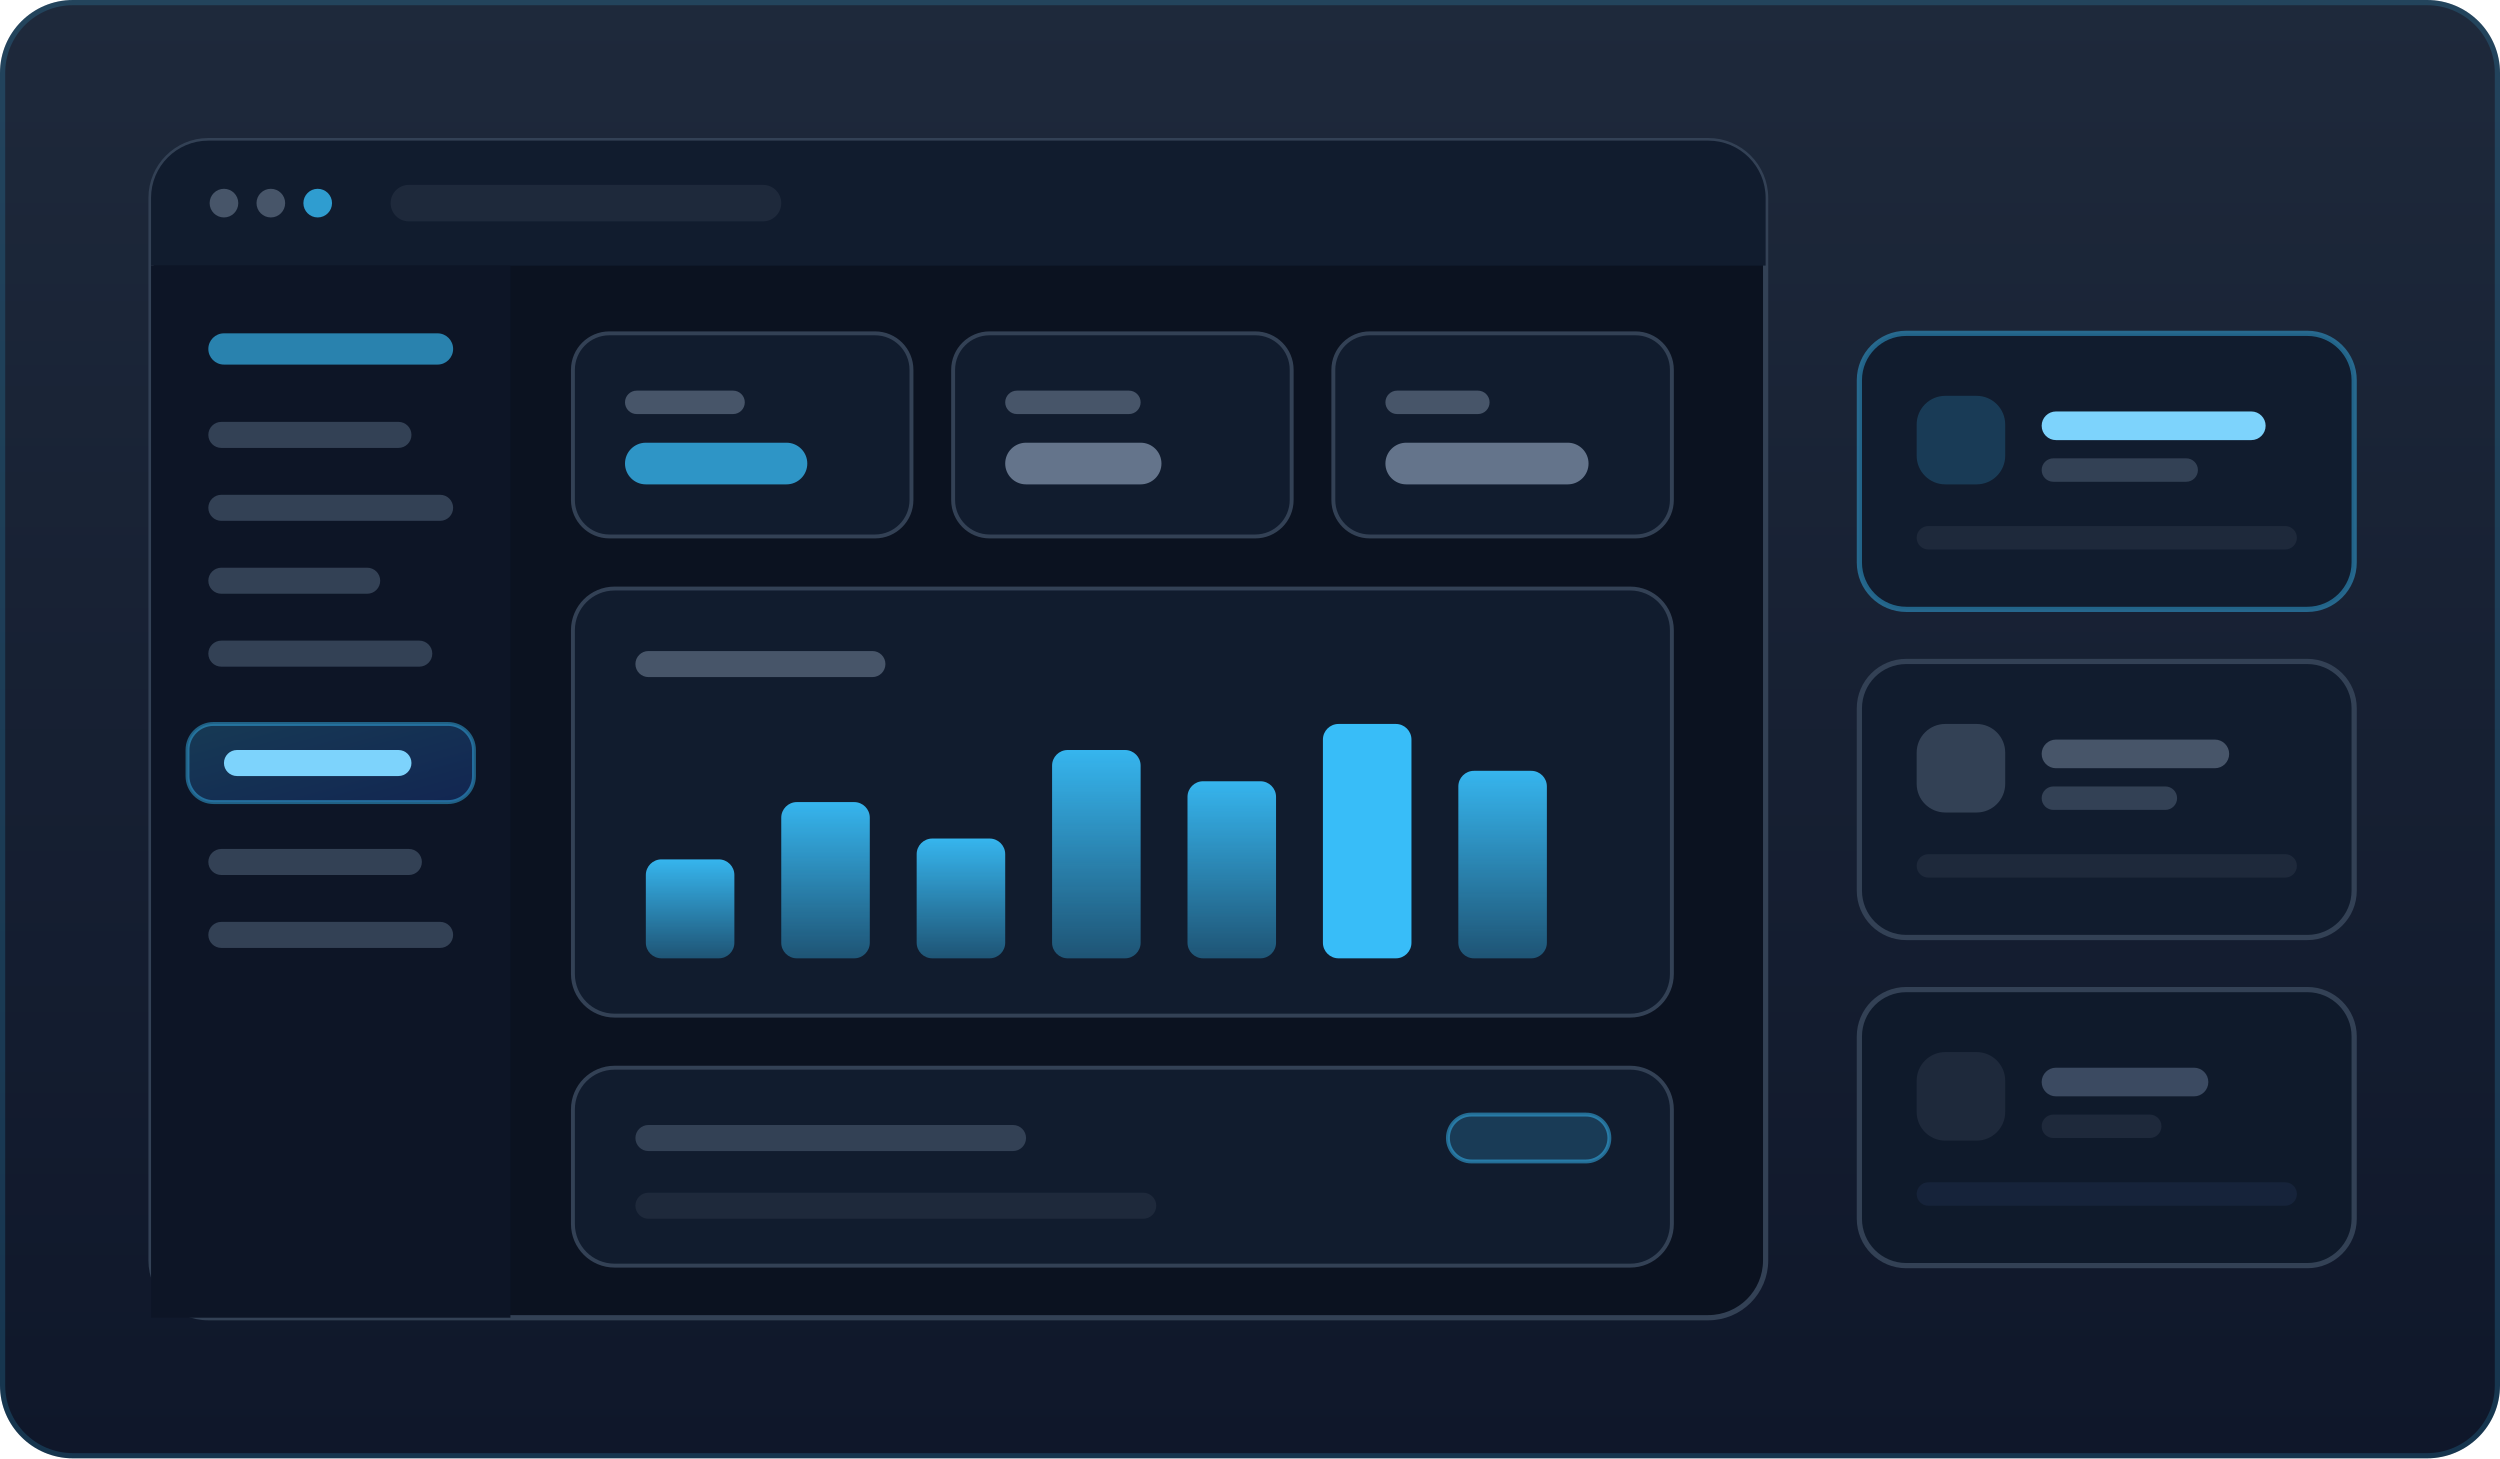
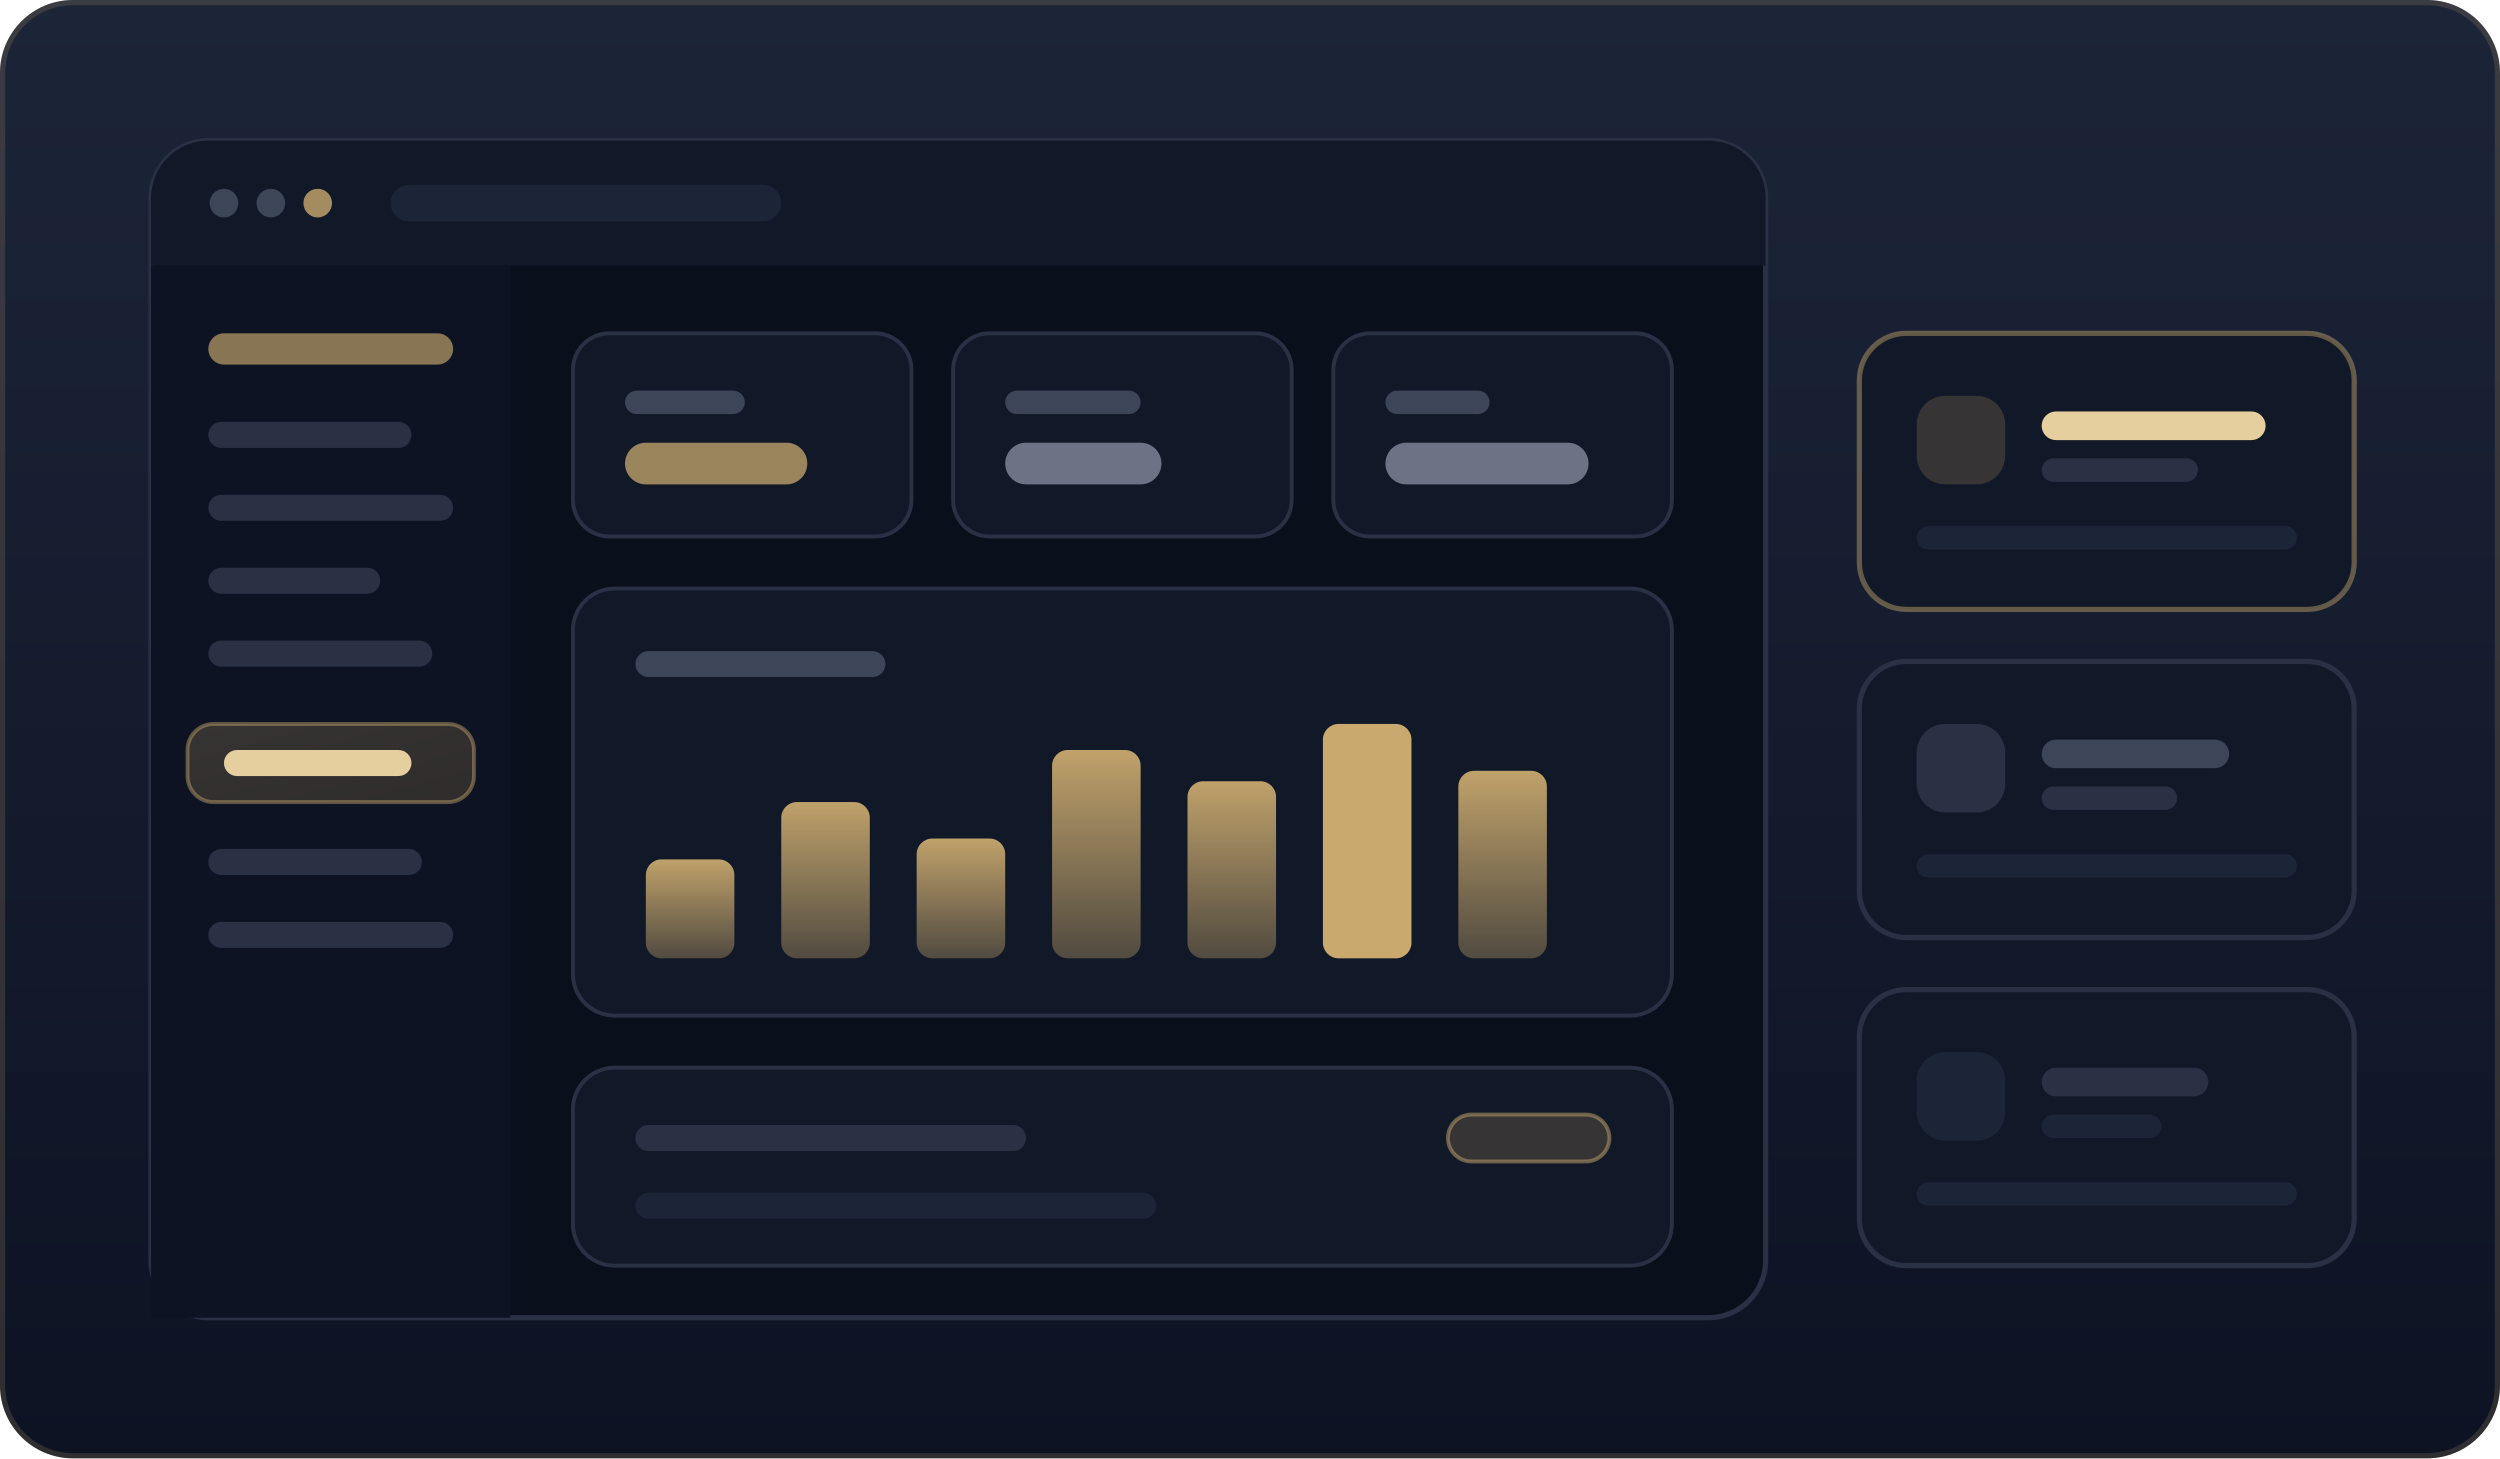
<svg xmlns="http://www.w3.org/2000/svg" viewBox="0 0 960 560" role="img" aria-label="Business management applications">
  <defs>
    <linearGradient id="ap-bg" x1="0" y1="0" x2="0" y2="1">
-       <stop offset="0%" stop-color="#1E293B" />
-       <stop offset="100%" stop-color="#0F172A" />
+       <stop offset="0%" stop-color="#1C2438" />
+       <stop offset="100%" stop-color="#0D1323" />
    </linearGradient>
    <linearGradient id="ap-hi" x1="0" y1="0" x2="1" y2="1">
-       <stop offset="0%" stop-color="#38BDF8" />
-       <stop offset="100%" stop-color="#2563EB" />
+       <stop offset="0%" stop-color="#C9A96E" />
+       <stop offset="100%" stop-color="#A8864A" />
    </linearGradient>
    <linearGradient id="ap-bar" x1="0" y1="1" x2="0" y2="0">
-       <stop offset="0%" stop-color="#38BDF8" stop-opacity=".35" />
-       <stop offset="100%" stop-color="#38BDF8" stop-opacity=".95" />
+       <stop offset="0%" stop-color="#C9A96E" stop-opacity=".35" />
+       <stop offset="100%" stop-color="#C9A96E" stop-opacity=".95" />
    </linearGradient>
  </defs>
  <rect width="960" height="560" rx="28" fill="url(#ap-bg)" />
-   <rect x="1" y="1" width="958" height="558" rx="27" fill="none" stroke="#38BDF8" stroke-opacity=".18" stroke-width="2" />
-   <rect x="58" y="54" width="620" height="452" rx="22" fill="#0B1220" stroke="#334155" stroke-width="2" />
-   <path d="M58 76a22 22 0 0 1 22-22h576a22 22 0 0 1 22 22v26H58z" fill="#111C2E" />
-   <circle cx="86" cy="78" r="5.5" fill="#475569" />
-   <circle cx="104" cy="78" r="5.5" fill="#475569" />
-   <circle cx="122" cy="78" r="5.5" fill="#38BDF8" fill-opacity=".8" />
-   <rect x="150" y="71" width="150" height="14" rx="7" fill="#1E293B" />
-   <rect x="58" y="102" width="138" height="404" fill="#0D1526" />
-   <rect x="80" y="128" width="94" height="12" rx="6" fill="#38BDF8" fill-opacity=".65" />
-   <rect x="80" y="162" width="78" height="10" rx="5" fill="#334155" />
-   <rect x="80" y="190" width="94" height="10" rx="5" fill="#334155" />
-   <rect x="80" y="218" width="66" height="10" rx="5" fill="#334155" />
-   <rect x="80" y="246" width="86" height="10" rx="5" fill="#334155" />
-   <rect x="72" y="278" width="110" height="30" rx="10" fill="url(#ap-hi)" fill-opacity=".22" stroke="#38BDF8" stroke-opacity=".45" stroke-width="1.5" />
-   <rect x="86" y="288" width="72" height="10" rx="5" fill="#7DD3FC" />
-   <rect x="80" y="326" width="82" height="10" rx="5" fill="#334155" />
-   <rect x="80" y="354" width="94" height="10" rx="5" fill="#334155" />
+   <rect x="1" y="1" width="958" height="558" rx="27" fill="none" stroke="#C9A96E" stroke-opacity=".18" stroke-width="2" />
+   <rect x="58" y="54" width="620" height="452" rx="22" fill="#0A0F1C" stroke="#2A3145" stroke-width="2" />
+   <path d="M58 76a22 22 0 0 1 22-22h576a22 22 0 0 1 22 22v26H58z" fill="#111827" />
+   <circle cx="86" cy="78" r="5.5" fill="#3D4559" />
+   <circle cx="104" cy="78" r="5.5" fill="#3D4559" />
+   <circle cx="122" cy="78" r="5.5" fill="#C9A96E" fill-opacity=".8" />
+   <rect x="150" y="71" width="150" height="14" rx="7" fill="#1C2438" />
+   <rect x="58" y="102" width="138" height="404" fill="#0D1323" />
+   <rect x="80" y="128" width="94" height="12" rx="6" fill="#C9A96E" fill-opacity=".65" />
+   <rect x="80" y="162" width="78" height="10" rx="5" fill="#2A3145" />
+   <rect x="80" y="190" width="94" height="10" rx="5" fill="#2A3145" />
+   <rect x="80" y="218" width="66" height="10" rx="5" fill="#2A3145" />
+   <rect x="80" y="246" width="86" height="10" rx="5" fill="#2A3145" />
+   <rect x="72" y="278" width="110" height="30" rx="10" fill="url(#ap-hi)" fill-opacity=".22" stroke="#C9A96E" stroke-opacity=".45" stroke-width="1.5" />
+   <rect x="86" y="288" width="72" height="10" rx="5" fill="#E6CF9F" />
+   <rect x="80" y="326" width="82" height="10" rx="5" fill="#2A3145" />
+   <rect x="80" y="354" width="94" height="10" rx="5" fill="#2A3145" />
  <g>
-     <rect x="220" y="128" width="130" height="78" rx="14" fill="#111C2E" stroke="#334155" stroke-width="1.5" />
-     <rect x="240" y="150" width="46" height="9" rx="4.5" fill="#475569" />
-     <rect x="240" y="170" width="70" height="16" rx="8" fill="#38BDF8" fill-opacity=".75" />
+     <rect x="220" y="128" width="130" height="78" rx="14" fill="#111827" stroke="#2A3145" stroke-width="1.5" />
+     <rect x="240" y="150" width="46" height="9" rx="4.5" fill="#3D4559" />
+     <rect x="240" y="170" width="70" height="16" rx="8" fill="#C9A96E" fill-opacity=".75" />
  </g>
  <g>
-     <rect x="366" y="128" width="130" height="78" rx="14" fill="#111C2E" stroke="#334155" stroke-width="1.5" />
-     <rect x="386" y="150" width="52" height="9" rx="4.5" fill="#475569" />
-     <rect x="386" y="170" width="60" height="16" rx="8" fill="#64748B" />
+     <rect x="366" y="128" width="130" height="78" rx="14" fill="#111827" stroke="#2A3145" stroke-width="1.5" />
+     <rect x="386" y="150" width="52" height="9" rx="4.5" fill="#3D4559" />
+     <rect x="386" y="170" width="60" height="16" rx="8" fill="#6B7385" />
  </g>
  <g>
-     <rect x="512" y="128" width="130" height="78" rx="14" fill="#111C2E" stroke="#334155" stroke-width="1.5" />
-     <rect x="532" y="150" width="40" height="9" rx="4.5" fill="#475569" />
-     <rect x="532" y="170" width="78" height="16" rx="8" fill="#64748B" />
+     <rect x="512" y="128" width="130" height="78" rx="14" fill="#111827" stroke="#2A3145" stroke-width="1.5" />
+     <rect x="532" y="150" width="40" height="9" rx="4.5" fill="#3D4559" />
+     <rect x="532" y="170" width="78" height="16" rx="8" fill="#6B7385" />
  </g>
-   <rect x="220" y="226" width="422" height="164" rx="16" fill="#111C2E" stroke="#334155" stroke-width="1.5" />
-   <rect x="244" y="250" width="96" height="10" rx="5" fill="#475569" />
+   <rect x="220" y="226" width="422" height="164" rx="16" fill="#111827" stroke="#2A3145" stroke-width="1.5" />
+   <rect x="244" y="250" width="96" height="10" rx="5" fill="#3D4559" />
  <g>
    <rect x="248" y="330" width="34" height="38" rx="6" fill="url(#ap-bar)" />
    <rect x="300" y="308" width="34" height="60" rx="6" fill="url(#ap-bar)" />
    <rect x="352" y="322" width="34" height="46" rx="6" fill="url(#ap-bar)" />
    <rect x="404" y="288" width="34" height="80" rx="6" fill="url(#ap-bar)" />
    <rect x="456" y="300" width="34" height="68" rx="6" fill="url(#ap-bar)" />
-     <rect x="508" y="278" width="34" height="90" rx="6" fill="#38BDF8" />
+     <rect x="508" y="278" width="34" height="90" rx="6" fill="#C9A96E" />
    <rect x="560" y="296" width="34" height="72" rx="6" fill="url(#ap-bar)" />
  </g>
-   <rect x="220" y="410" width="422" height="76" rx="16" fill="#111C2E" stroke="#334155" stroke-width="1.5" />
-   <rect x="244" y="432" width="150" height="10" rx="5" fill="#334155" />
-   <rect x="244" y="458" width="200" height="10" rx="5" fill="#1E293B" />
-   <rect x="556" y="428" width="62" height="18" rx="9" fill="#38BDF8" fill-opacity=".2" stroke="#38BDF8" stroke-opacity=".5" stroke-width="1.5" />
+   <rect x="220" y="410" width="422" height="76" rx="16" fill="#111827" stroke="#2A3145" stroke-width="1.5" />
+   <rect x="244" y="432" width="150" height="10" rx="5" fill="#2A3145" />
+   <rect x="244" y="458" width="200" height="10" rx="5" fill="#1C2438" />
+   <rect x="556" y="428" width="62" height="18" rx="9" fill="#C9A96E" fill-opacity=".2" stroke="#C9A96E" stroke-opacity=".5" stroke-width="1.5" />
  <g transform="translate(714 128)">
-     <rect width="190" height="106" rx="18" fill="#111C2E" stroke="#38BDF8" stroke-opacity=".45" stroke-width="2" />
-     <rect x="22" y="24" width="34" height="34" rx="11" fill="#38BDF8" fill-opacity=".2" />
-     <rect x="70" y="30" width="86" height="11" rx="5.5" fill="#7DD3FC" />
-     <rect x="70" y="48" width="60" height="9" rx="4.5" fill="#334155" />
-     <rect x="22" y="74" width="146" height="9" rx="4.5" fill="#1E293B" />
+     <rect width="190" height="106" rx="18" fill="#111827" stroke="#C9A96E" stroke-opacity=".45" stroke-width="2" />
+     <rect x="22" y="24" width="34" height="34" rx="11" fill="#C9A96E" fill-opacity=".2" />
+     <rect x="70" y="30" width="86" height="11" rx="5.5" fill="#E6CF9F" />
+     <rect x="70" y="48" width="60" height="9" rx="4.5" fill="#2A3145" />
+     <rect x="22" y="74" width="146" height="9" rx="4.5" fill="#1C2438" />
  </g>
  <g transform="translate(714 254)">
-     <rect width="190" height="106" rx="18" fill="#111C2E" stroke="#334155" stroke-width="2" />
-     <rect x="22" y="24" width="34" height="34" rx="11" fill="#334155" />
-     <rect x="70" y="30" width="72" height="11" rx="5.5" fill="#475569" />
-     <rect x="70" y="48" width="52" height="9" rx="4.5" fill="#334155" />
-     <rect x="22" y="74" width="146" height="9" rx="4.5" fill="#1E293B" />
+     <rect width="190" height="106" rx="18" fill="#111827" stroke="#2A3145" stroke-width="2" />
+     <rect x="22" y="24" width="34" height="34" rx="11" fill="#2A3145" />
+     <rect x="70" y="30" width="72" height="11" rx="5.5" fill="#3D4559" />
+     <rect x="70" y="48" width="52" height="9" rx="4.5" fill="#2A3145" />
+     <rect x="22" y="74" width="146" height="9" rx="4.5" fill="#1C2438" />
  </g>
  <g transform="translate(714 380)">
-     <rect width="190" height="106" rx="18" fill="#0F1A2B" stroke="#334155" stroke-width="2" />
-     <rect x="22" y="24" width="34" height="34" rx="11" fill="#1E293B" />
-     <rect x="70" y="30" width="64" height="11" rx="5.5" fill="#3B4A61" />
-     <rect x="70" y="48" width="46" height="9" rx="4.5" fill="#1E293B" />
-     <rect x="22" y="74" width="146" height="9" rx="4.5" fill="#16233A" />
+     <rect width="190" height="106" rx="18" fill="#111827" stroke="#2A3145" stroke-width="2" />
+     <rect x="22" y="24" width="34" height="34" rx="11" fill="#1C2438" />
+     <rect x="70" y="30" width="64" height="11" rx="5.5" fill="#2A3145" />
+     <rect x="70" y="48" width="46" height="9" rx="4.5" fill="#1C2438" />
+     <rect x="22" y="74" width="146" height="9" rx="4.5" fill="#1C2438" />
  </g>
</svg>
